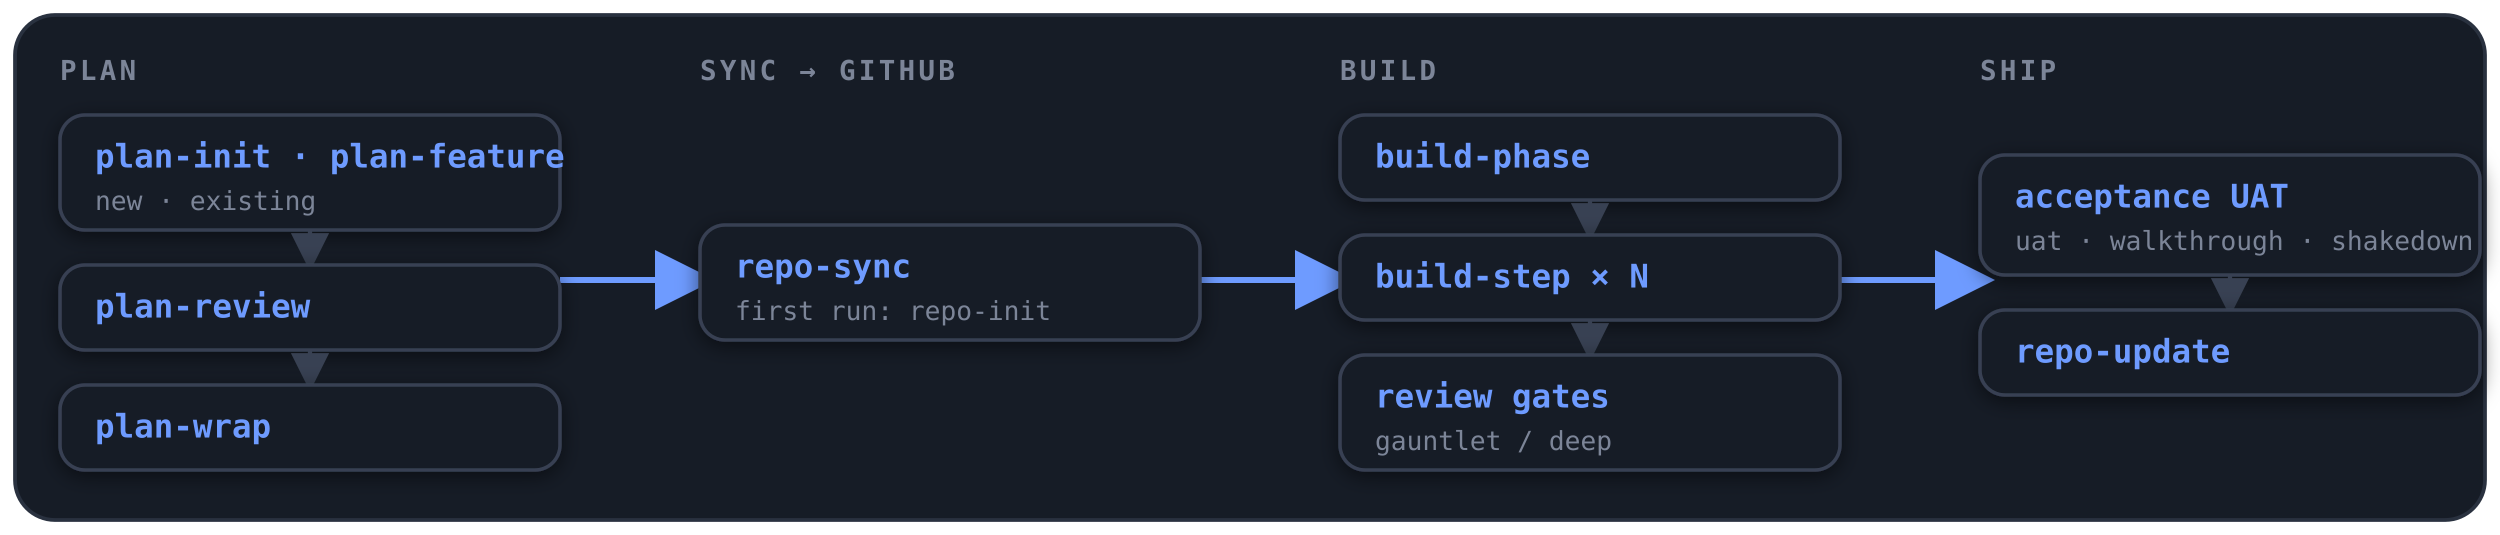
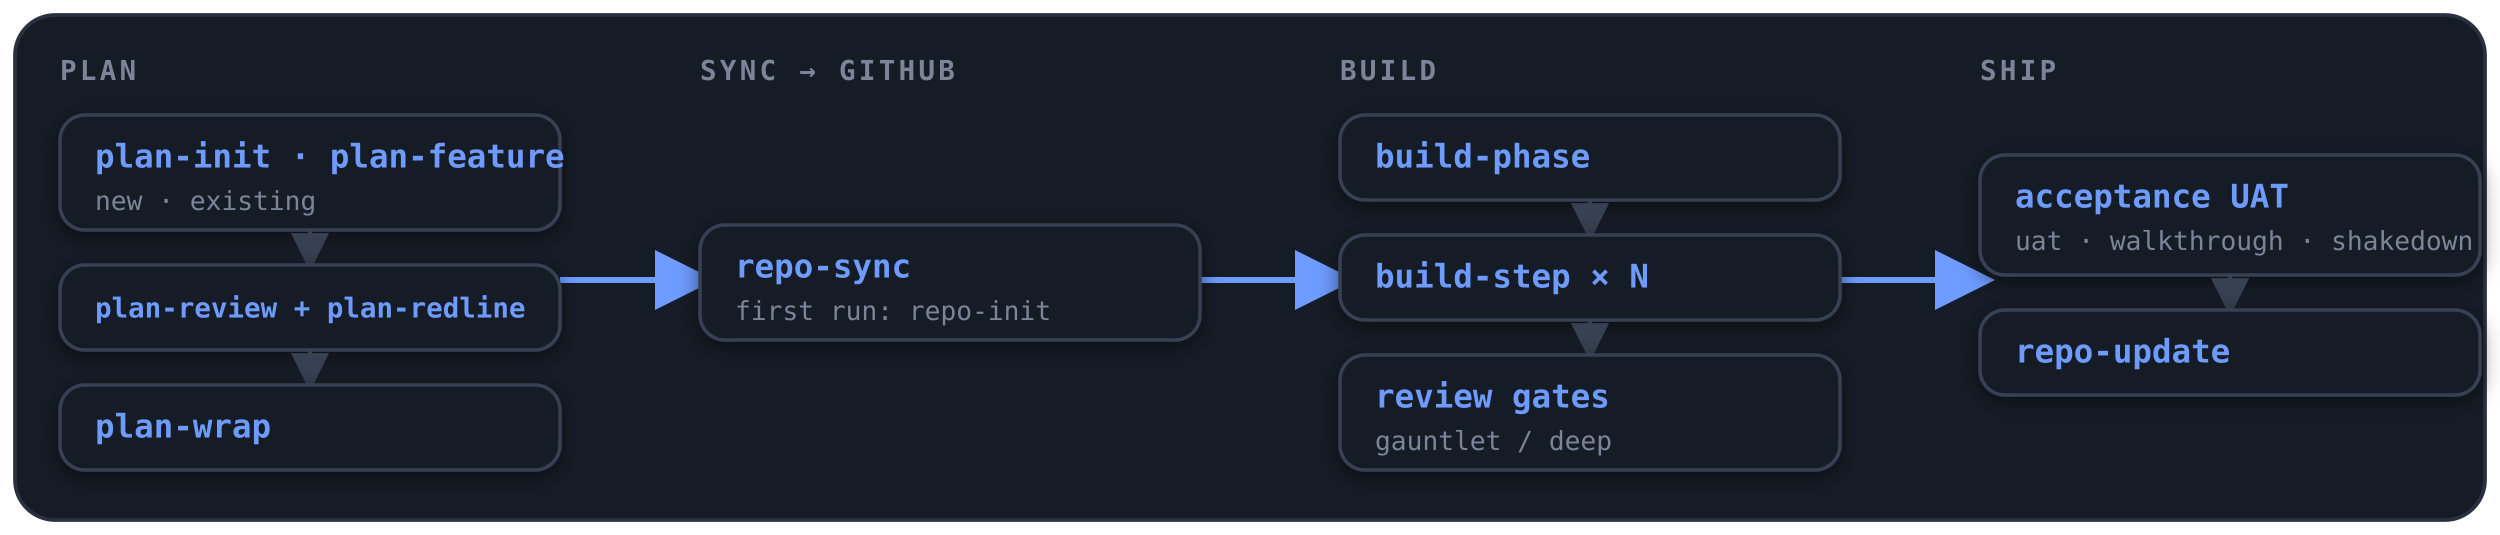
<svg xmlns="http://www.w3.org/2000/svg" viewBox="0 0 1000 214" font-family="ui-monospace,'Cascadia Code','SF Mono',Consolas,'Roboto Mono',monospace" role="img" aria-label="The core pipeline: plan, then sync to GitHub, then build, then ship">
  <defs>
    <marker id="ar-dark" markerWidth="9" markerHeight="9" refX="7.5" refY="4.5" orient="auto">
      <path d="M0,0 L9,4.5 L0,9 Z" fill="#384153" />
    </marker>
    <marker id="ar-s-dark" markerWidth="10" markerHeight="10" refX="7.5" refY="5" orient="auto">
      <path d="M0,0 L10,5 L0,10 Z" fill="#6E9BFF" />
    </marker>
    <filter id="sh-dark" x="-20%" y="-45%" width="140%" height="190%">
      <feDropShadow dx="0" dy="2" stdDeviation="4" flood-color="rgba(0,0,0,.5)" />
    </filter>
  </defs>
  <style>
    .bg{fill:#161C26;stroke:#29313F;stroke-width:1.5}
    .lnk{fill:none;stroke:#384153;stroke-width:1.7}
    .spine{fill:none;stroke:#6E9BFF;stroke-width:2.4}
    .node rect{fill:#161C26;stroke:#384153;stroke-width:1.4;filter:url(#sh-dark)}
    .pn{fill:#6E9BFF;font-size:13px;font-weight:600}
    .ps{fill:#7C8598;font-size:10.5px}
    .lbl{fill:#7C8598;font-size:11px;letter-spacing:.12em;font-weight:600}
    .cap{fill:#7C8598;font-size:10.5px}
  </style>
  <rect class="bg" x="6" y="6" width="988" height="202" rx="16" />
  <text class="lbl" x="24" y="32">PLAN</text>
  <text class="lbl" x="280" y="32">SYNC → GITHUB</text>
  <text class="lbl" x="536" y="32">BUILD</text>
  <text class="lbl" x="792" y="32">SHIP</text>
  <path class="spine" marker-end="url(#ar-s-dark)" d="M224,112 L280,112" />
  <path class="spine" marker-end="url(#ar-s-dark)" d="M480,112 L536,112" />
  <path class="spine" marker-end="url(#ar-s-dark)" d="M736,112 L792,112" />
  <g class="node">
    <rect x="24" y="46" width="200" height="46" rx="10" />
    <text class="pn" x="38" y="67">plan-init · plan-feature</text>
    <text class="ps" x="38" y="84">new · existing</text>
  </g>
  <path class="lnk" marker-end="url(#ar-dark)" d="M124,92 L124,106" />
  <g class="node">
    <rect x="24" y="106" width="200" height="34" rx="10" />
-     <text class="pn" x="38" y="127">plan-review</text>
+     <text class="pn" x="38" y="127" style="font-size:11px">plan-review + plan-redline</text>
  </g>
  <path class="lnk" marker-end="url(#ar-dark)" d="M124,140 L124,154" />
  <g class="node">
    <rect x="24" y="154" width="200" height="34" rx="10" />
    <text class="pn" x="38" y="175">plan-wrap</text>
  </g>
  <g class="node">
    <rect x="280" y="90" width="200" height="46" rx="10" />
    <text class="pn" x="294" y="111">repo-sync</text>
    <text class="ps" x="294" y="128">first run: repo-init</text>
  </g>
  <g class="node">
    <rect x="536" y="46" width="200" height="34" rx="10" />
    <text class="pn" x="550" y="67">build-phase</text>
  </g>
  <path class="lnk" marker-end="url(#ar-dark)" d="M636,80 L636,94" />
  <g class="node">
    <rect x="536" y="94" width="200" height="34" rx="10" />
    <text class="pn" x="550" y="115">build-step  × N</text>
  </g>
  <path class="lnk" marker-end="url(#ar-dark)" d="M636,128 L636,142" />
  <g class="node">
    <rect x="536" y="142" width="200" height="46" rx="10" />
    <text class="pn" x="550" y="163">review gates</text>
    <text class="ps" x="550" y="180">gauntlet / deep</text>
  </g>
  <g class="node">
    <rect x="792" y="62" width="200" height="48" rx="10" />
    <text class="pn" x="806" y="83">acceptance UAT</text>
    <text class="ps" x="806" y="100">uat · walkthrough · shakedown</text>
  </g>
  <path class="lnk" marker-end="url(#ar-dark)" d="M892,110 L892,124" />
  <g class="node">
    <rect x="792" y="124" width="200" height="34" rx="10" />
    <text class="pn" x="806" y="145">repo-update</text>
  </g>
</svg>
